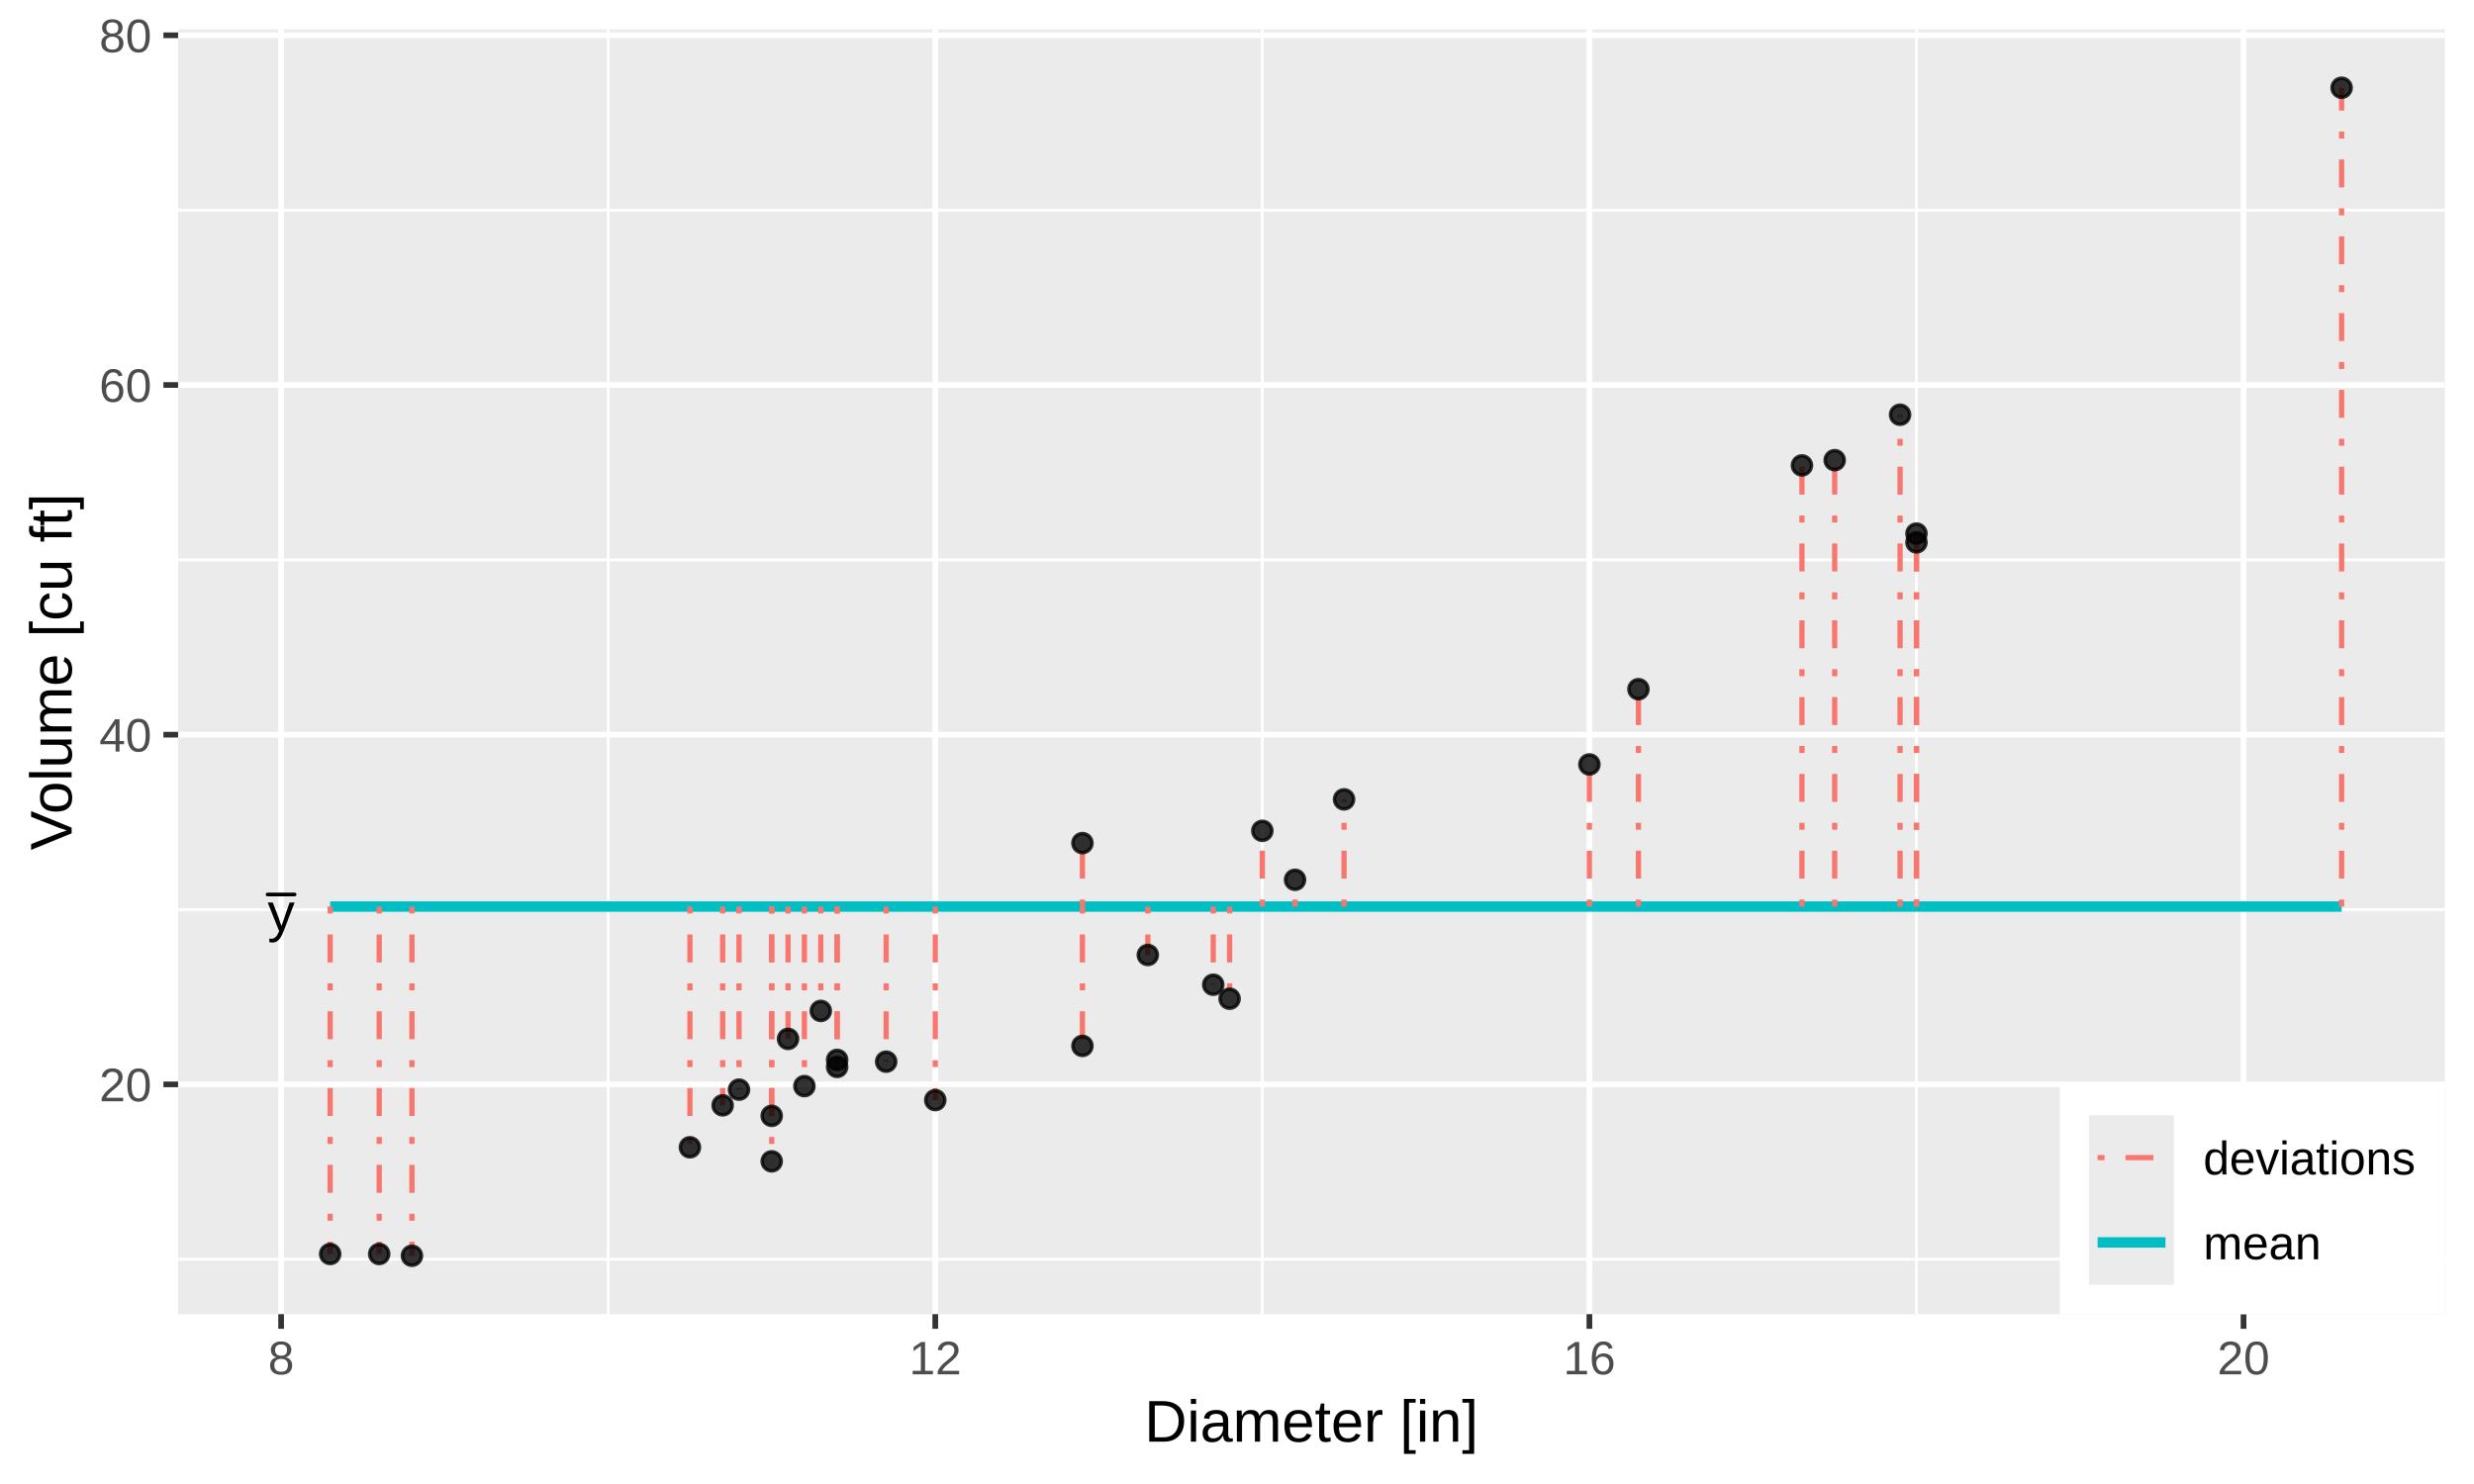
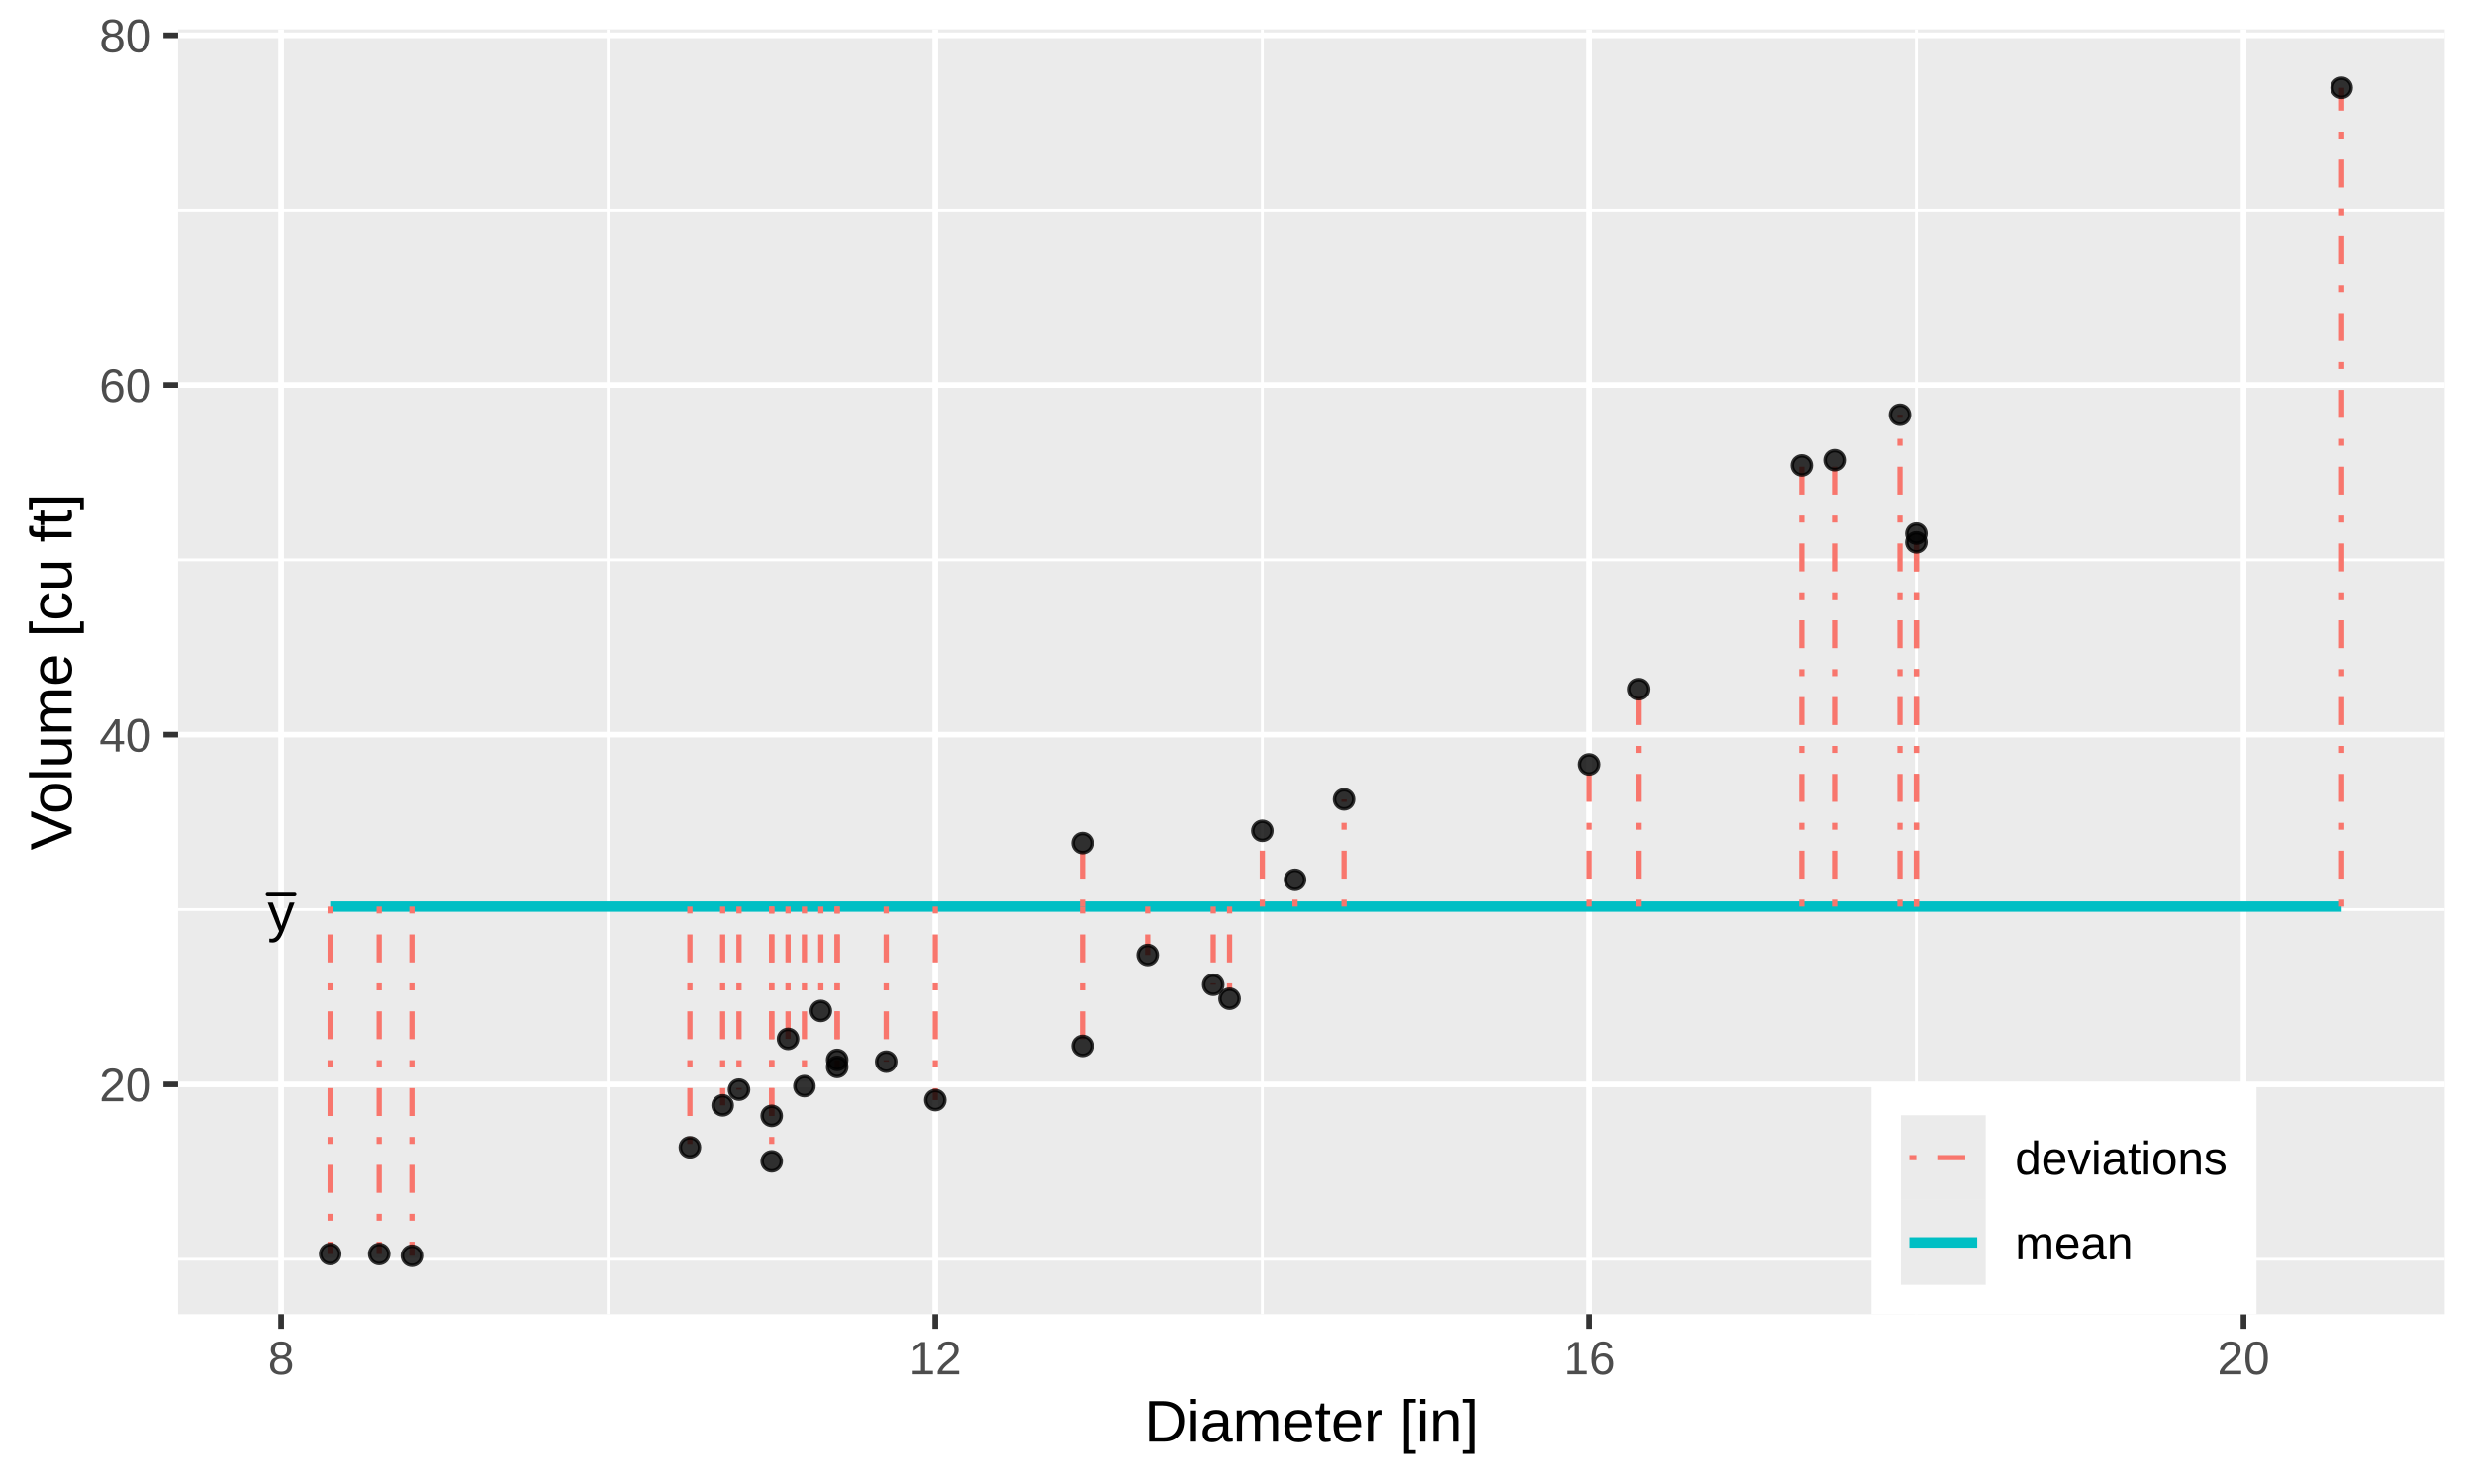
<svg xmlns="http://www.w3.org/2000/svg" class="svglite" width="504.00pt" height="302.40pt" viewBox="0 0 504.00 302.40">
  <defs>
    <style type="text/css">
    .svglite line, .svglite polyline, .svglite polygon, .svglite path, .svglite rect, .svglite circle {
      fill: none;
      stroke: #000000;
      stroke-linecap: round;
      stroke-linejoin: round;
      stroke-miterlimit: 10.00;
    }
    .svglite text {
      white-space: pre;
    }
  </style>
  </defs>
  <rect width="100%" height="100%" style="stroke: none; fill: #FFFFFF;" />
  <defs>
    <clipPath id="cpMC4wMHw1MDQuMDB8MC4wMHwzMDIuNDA=">
      <rect x="0.00" y="0.00" width="504.00" height="302.40" />
    </clipPath>
  </defs>
  <g clip-path="url(#cpMC4wMHw1MDQuMDB8MC4wMHwzMDIuNDA=)">
    <rect x="0.00" y="0.00" width="504.00" height="302.40" style="stroke-width: 1.16; stroke: #FFFFFF; fill: #FFFFFF;" />
  </g>
  <defs>
    <clipPath id="cpMzYuMjh8NDk4LjAyfDUuOTh8MjY3Ljc5">
      <rect x="36.28" y="5.98" width="461.75" height="261.81" />
    </clipPath>
  </defs>
  <g clip-path="url(#cpMzYuMjh8NDk4LjAyfDUuOTh8MjY3Ljc5)">
    <rect x="36.28" y="5.98" width="461.75" height="261.81" style="stroke-width: 1.16; stroke: none; fill: #EBEBEB;" />
    <polyline points="36.28,256.60 498.02,256.60 " style="stroke-width: 0.58; stroke: #FFFFFF; stroke-linecap: butt;" />
    <polyline points="36.28,185.34 498.02,185.34 " style="stroke-width: 0.58; stroke: #FFFFFF; stroke-linecap: butt;" />
    <polyline points="36.28,114.08 498.02,114.08 " style="stroke-width: 0.58; stroke: #FFFFFF; stroke-linecap: butt;" />
    <polyline points="36.28,42.82 498.02,42.82 " style="stroke-width: 0.58; stroke: #FFFFFF; stroke-linecap: butt;" />
    <polyline points="123.90,267.79 123.90,5.98 " style="stroke-width: 0.58; stroke: #FFFFFF; stroke-linecap: butt;" />
    <polyline points="257.16,267.79 257.16,5.98 " style="stroke-width: 0.58; stroke: #FFFFFF; stroke-linecap: butt;" />
    <polyline points="390.42,267.79 390.42,5.98 " style="stroke-width: 0.58; stroke: #FFFFFF; stroke-linecap: butt;" />
    <polyline points="36.28,220.97 498.02,220.97 " style="stroke-width: 1.16; stroke: #FFFFFF; stroke-linecap: butt;" />
    <polyline points="36.28,149.71 498.02,149.71 " style="stroke-width: 1.16; stroke: #FFFFFF; stroke-linecap: butt;" />
    <polyline points="36.28,78.45 498.02,78.45 " style="stroke-width: 1.16; stroke: #FFFFFF; stroke-linecap: butt;" />
    <polyline points="36.28,7.19 498.02,7.19 " style="stroke-width: 1.16; stroke: #FFFFFF; stroke-linecap: butt;" />
    <polyline points="57.27,267.79 57.27,5.98 " style="stroke-width: 1.16; stroke: #FFFFFF; stroke-linecap: butt;" />
    <polyline points="190.53,267.79 190.53,5.98 " style="stroke-width: 1.16; stroke: #FFFFFF; stroke-linecap: butt;" />
    <polyline points="323.79,267.79 323.79,5.98 " style="stroke-width: 1.16; stroke: #FFFFFF; stroke-linecap: butt;" />
    <polyline points="457.05,267.79 457.05,5.98 " style="stroke-width: 1.16; stroke: #FFFFFF; stroke-linecap: butt;" />
    <polyline points="67.26,184.73 77.25,184.73 83.92,184.73 140.55,184.73 147.22,184.73 150.55,184.73 157.21,184.73 157.21,184.73 160.54,184.73 163.87,184.73 167.21,184.73 170.54,184.73 170.54,184.73 180.53,184.73 190.53,184.73 220.51,184.73 220.51,184.73 233.83,184.73 247.16,184.73 250.49,184.73 257.16,184.73 263.82,184.73 273.81,184.73 323.79,184.73 333.78,184.73 367.09,184.73 373.76,184.73 387.08,184.73 390.42,184.73 390.42,184.73 477.03,184.73 " style="stroke-width: 2.13; stroke: #00BFC4; stroke-linecap: butt;" />
    <line x1="67.26" y1="184.73" x2="67.26" y2="255.53" style="stroke-width: 1.07; stroke: #F8766D; stroke-dasharray: 1.42,4.27,5.69,4.27; stroke-linecap: butt;" />
    <line x1="77.25" y1="184.73" x2="77.25" y2="255.53" style="stroke-width: 1.07; stroke: #F8766D; stroke-dasharray: 1.42,4.27,5.69,4.27; stroke-linecap: butt;" />
    <line x1="83.92" y1="184.73" x2="83.92" y2="255.89" style="stroke-width: 1.07; stroke: #F8766D; stroke-dasharray: 1.42,4.27,5.69,4.27; stroke-linecap: butt;" />
    <line x1="140.55" y1="184.73" x2="140.55" y2="233.79" style="stroke-width: 1.07; stroke: #F8766D; stroke-dasharray: 1.42,4.27,5.69,4.27; stroke-linecap: butt;" />
    <line x1="147.22" y1="184.73" x2="147.22" y2="225.24" style="stroke-width: 1.07; stroke: #F8766D; stroke-dasharray: 1.42,4.27,5.69,4.27; stroke-linecap: butt;" />
    <line x1="150.55" y1="184.73" x2="150.55" y2="222.04" style="stroke-width: 1.07; stroke: #F8766D; stroke-dasharray: 1.42,4.27,5.69,4.27; stroke-linecap: butt;" />
    <line x1="157.21" y1="184.73" x2="157.21" y2="236.65" style="stroke-width: 1.07; stroke: #F8766D; stroke-dasharray: 1.42,4.27,5.69,4.27; stroke-linecap: butt;" />
    <line x1="157.21" y1="184.73" x2="157.21" y2="227.38" style="stroke-width: 1.07; stroke: #F8766D; stroke-dasharray: 1.42,4.27,5.69,4.27; stroke-linecap: butt;" />
    <line x1="160.54" y1="184.73" x2="160.54" y2="211.70" style="stroke-width: 1.07; stroke: #F8766D; stroke-dasharray: 1.42,4.27,5.69,4.27; stroke-linecap: butt;" />
    <line x1="163.87" y1="184.73" x2="163.87" y2="221.32" style="stroke-width: 1.07; stroke: #F8766D; stroke-dasharray: 1.42,4.27,5.69,4.27; stroke-linecap: butt;" />
    <line x1="167.21" y1="184.73" x2="167.21" y2="206.00" style="stroke-width: 1.07; stroke: #F8766D; stroke-dasharray: 1.42,4.27,5.69,4.27; stroke-linecap: butt;" />
    <line x1="170.54" y1="184.73" x2="170.54" y2="217.41" style="stroke-width: 1.07; stroke: #F8766D; stroke-dasharray: 1.42,4.27,5.69,4.27; stroke-linecap: butt;" />
    <line x1="170.54" y1="184.73" x2="170.54" y2="215.98" style="stroke-width: 1.07; stroke: #F8766D; stroke-dasharray: 1.42,4.27,5.69,4.27; stroke-linecap: butt;" />
    <line x1="180.53" y1="184.73" x2="180.53" y2="216.34" style="stroke-width: 1.07; stroke: #F8766D; stroke-dasharray: 1.42,4.27,5.69,4.27; stroke-linecap: butt;" />
    <line x1="190.53" y1="184.73" x2="190.53" y2="224.17" style="stroke-width: 1.07; stroke: #F8766D; stroke-dasharray: 1.42,4.27,5.69,4.27; stroke-linecap: butt;" />
    <line x1="220.51" y1="184.73" x2="220.51" y2="213.13" style="stroke-width: 1.07; stroke: #F8766D; stroke-dasharray: 1.42,4.27,5.69,4.27; stroke-linecap: butt;" />
    <line x1="220.51" y1="184.73" x2="220.51" y2="171.80" style="stroke-width: 1.07; stroke: #F8766D; stroke-dasharray: 1.42,4.27,5.69,4.27; stroke-linecap: butt;" />
    <line x1="233.83" y1="184.73" x2="233.83" y2="194.60" style="stroke-width: 1.07; stroke: #F8766D; stroke-dasharray: 1.42,4.27,5.69,4.27; stroke-linecap: butt;" />
    <line x1="247.16" y1="184.73" x2="247.16" y2="200.66" style="stroke-width: 1.07; stroke: #F8766D; stroke-dasharray: 1.42,4.27,5.69,4.27; stroke-linecap: butt;" />
    <line x1="250.49" y1="184.73" x2="250.49" y2="203.51" style="stroke-width: 1.07; stroke: #F8766D; stroke-dasharray: 1.42,4.27,5.69,4.27; stroke-linecap: butt;" />
    <line x1="257.16" y1="184.73" x2="257.16" y2="169.30" style="stroke-width: 1.07; stroke: #F8766D; stroke-dasharray: 1.42,4.27,5.69,4.27; stroke-linecap: butt;" />
    <line x1="263.82" y1="184.73" x2="263.82" y2="179.28" style="stroke-width: 1.07; stroke: #F8766D; stroke-dasharray: 1.42,4.27,5.69,4.27; stroke-linecap: butt;" />
    <line x1="273.81" y1="184.73" x2="273.81" y2="162.89" style="stroke-width: 1.07; stroke: #F8766D; stroke-dasharray: 1.42,4.27,5.69,4.27; stroke-linecap: butt;" />
    <line x1="323.79" y1="184.73" x2="323.79" y2="155.77" style="stroke-width: 1.07; stroke: #F8766D; stroke-dasharray: 1.42,4.27,5.69,4.27; stroke-linecap: butt;" />
    <line x1="333.78" y1="184.73" x2="333.78" y2="140.44" style="stroke-width: 1.07; stroke: #F8766D; stroke-dasharray: 1.42,4.27,5.69,4.27; stroke-linecap: butt;" />
    <line x1="367.09" y1="184.73" x2="367.09" y2="94.84" style="stroke-width: 1.07; stroke: #F8766D; stroke-dasharray: 1.42,4.27,5.69,4.27; stroke-linecap: butt;" />
    <line x1="373.76" y1="184.73" x2="373.76" y2="93.77" style="stroke-width: 1.07; stroke: #F8766D; stroke-dasharray: 1.42,4.27,5.69,4.27; stroke-linecap: butt;" />
    <line x1="387.08" y1="184.73" x2="387.08" y2="84.51" style="stroke-width: 1.07; stroke: #F8766D; stroke-dasharray: 1.42,4.27,5.69,4.27; stroke-linecap: butt;" />
    <line x1="390.42" y1="184.73" x2="390.42" y2="108.73" style="stroke-width: 1.07; stroke: #F8766D; stroke-dasharray: 1.42,4.27,5.69,4.27; stroke-linecap: butt;" />
    <line x1="390.42" y1="184.73" x2="390.42" y2="110.52" style="stroke-width: 1.07; stroke: #F8766D; stroke-dasharray: 1.42,4.27,5.69,4.27; stroke-linecap: butt;" />
    <line x1="477.03" y1="184.73" x2="477.03" y2="17.88" style="stroke-width: 1.07; stroke: #F8766D; stroke-dasharray: 1.42,4.27,5.69,4.27; stroke-linecap: butt;" />
    <circle cx="67.26" cy="255.53" r="1.95" style="stroke-width: 0.71; stroke: #000000; stroke-opacity: 0.80; fill: #000000; fill-opacity: 0.80;" />
    <circle cx="77.25" cy="255.53" r="1.95" style="stroke-width: 0.71; stroke: #000000; stroke-opacity: 0.80; fill: #000000; fill-opacity: 0.80;" />
    <circle cx="83.92" cy="255.89" r="1.95" style="stroke-width: 0.71; stroke: #000000; stroke-opacity: 0.80; fill: #000000; fill-opacity: 0.80;" />
    <circle cx="140.55" cy="233.79" r="1.95" style="stroke-width: 0.71; stroke: #000000; stroke-opacity: 0.80; fill: #000000; fill-opacity: 0.80;" />
    <circle cx="147.22" cy="225.24" r="1.95" style="stroke-width: 0.71; stroke: #000000; stroke-opacity: 0.80; fill: #000000; fill-opacity: 0.80;" />
    <circle cx="150.55" cy="222.04" r="1.95" style="stroke-width: 0.71; stroke: #000000; stroke-opacity: 0.80; fill: #000000; fill-opacity: 0.80;" />
    <circle cx="157.21" cy="236.65" r="1.95" style="stroke-width: 0.71; stroke: #000000; stroke-opacity: 0.80; fill: #000000; fill-opacity: 0.80;" />
    <circle cx="157.21" cy="227.38" r="1.95" style="stroke-width: 0.71; stroke: #000000; stroke-opacity: 0.80; fill: #000000; fill-opacity: 0.80;" />
    <circle cx="160.54" cy="211.70" r="1.95" style="stroke-width: 0.71; stroke: #000000; stroke-opacity: 0.80; fill: #000000; fill-opacity: 0.80;" />
    <circle cx="163.87" cy="221.32" r="1.95" style="stroke-width: 0.71; stroke: #000000; stroke-opacity: 0.80; fill: #000000; fill-opacity: 0.80;" />
    <circle cx="167.21" cy="206.00" r="1.95" style="stroke-width: 0.71; stroke: #000000; stroke-opacity: 0.80; fill: #000000; fill-opacity: 0.80;" />
    <circle cx="170.54" cy="217.41" r="1.95" style="stroke-width: 0.71; stroke: #000000; stroke-opacity: 0.80; fill: #000000; fill-opacity: 0.80;" />
    <circle cx="170.54" cy="215.98" r="1.95" style="stroke-width: 0.71; stroke: #000000; stroke-opacity: 0.80; fill: #000000; fill-opacity: 0.80;" />
    <circle cx="180.53" cy="216.34" r="1.95" style="stroke-width: 0.71; stroke: #000000; stroke-opacity: 0.80; fill: #000000; fill-opacity: 0.80;" />
    <circle cx="190.53" cy="224.17" r="1.95" style="stroke-width: 0.71; stroke: #000000; stroke-opacity: 0.80; fill: #000000; fill-opacity: 0.80;" />
    <circle cx="220.51" cy="213.13" r="1.95" style="stroke-width: 0.71; stroke: #000000; stroke-opacity: 0.80; fill: #000000; fill-opacity: 0.80;" />
    <circle cx="220.51" cy="171.80" r="1.95" style="stroke-width: 0.71; stroke: #000000; stroke-opacity: 0.80; fill: #000000; fill-opacity: 0.80;" />
    <circle cx="233.83" cy="194.60" r="1.95" style="stroke-width: 0.71; stroke: #000000; stroke-opacity: 0.80; fill: #000000; fill-opacity: 0.80;" />
    <circle cx="247.16" cy="200.66" r="1.95" style="stroke-width: 0.71; stroke: #000000; stroke-opacity: 0.80; fill: #000000; fill-opacity: 0.80;" />
    <circle cx="250.49" cy="203.51" r="1.95" style="stroke-width: 0.71; stroke: #000000; stroke-opacity: 0.80; fill: #000000; fill-opacity: 0.80;" />
    <circle cx="257.16" cy="169.30" r="1.95" style="stroke-width: 0.71; stroke: #000000; stroke-opacity: 0.80; fill: #000000; fill-opacity: 0.80;" />
    <circle cx="263.82" cy="179.28" r="1.95" style="stroke-width: 0.71; stroke: #000000; stroke-opacity: 0.80; fill: #000000; fill-opacity: 0.80;" />
    <circle cx="273.81" cy="162.89" r="1.95" style="stroke-width: 0.71; stroke: #000000; stroke-opacity: 0.80; fill: #000000; fill-opacity: 0.80;" />
    <circle cx="323.79" cy="155.77" r="1.95" style="stroke-width: 0.71; stroke: #000000; stroke-opacity: 0.80; fill: #000000; fill-opacity: 0.80;" />
    <circle cx="333.78" cy="140.44" r="1.95" style="stroke-width: 0.71; stroke: #000000; stroke-opacity: 0.80; fill: #000000; fill-opacity: 0.80;" />
    <circle cx="367.09" cy="94.84" r="1.95" style="stroke-width: 0.71; stroke: #000000; stroke-opacity: 0.80; fill: #000000; fill-opacity: 0.80;" />
    <circle cx="373.76" cy="93.77" r="1.95" style="stroke-width: 0.71; stroke: #000000; stroke-opacity: 0.80; fill: #000000; fill-opacity: 0.80;" />
    <circle cx="387.08" cy="84.51" r="1.95" style="stroke-width: 0.71; stroke: #000000; stroke-opacity: 0.80; fill: #000000; fill-opacity: 0.80;" />
    <circle cx="390.42" cy="108.73" r="1.95" style="stroke-width: 0.71; stroke: #000000; stroke-opacity: 0.80; fill: #000000; fill-opacity: 0.80;" />
    <circle cx="390.42" cy="110.52" r="1.95" style="stroke-width: 0.71; stroke: #000000; stroke-opacity: 0.80; fill: #000000; fill-opacity: 0.80;" />
    <circle cx="477.03" cy="17.88" r="1.95" style="stroke-width: 0.71; stroke: #000000; stroke-opacity: 0.80; fill: #000000; fill-opacity: 0.80;" />
    <text x="54.51" y="189.76" style="font-size: 11.04px; font-family: &quot;Arial&quot;;" textLength="5.52px" lengthAdjust="spacingAndGlyphs">y</text>
    <polyline points="54.51,182.27 60.02,182.27 " style="stroke-width: 0.75;" />
  </g>
  <g clip-path="url(#cpMC4wMHw1MDQuMDB8MC4wMHwzMDIuNDA=)">
    <text x="30.90" y="224.41" text-anchor="end" style="font-size: 9.60px;fill: #4D4D4D; font-family: &quot;Arial&quot;;" textLength="10.67px" lengthAdjust="spacingAndGlyphs">20</text>
    <text x="30.90" y="153.15" text-anchor="end" style="font-size: 9.60px;fill: #4D4D4D; font-family: &quot;Arial&quot;;" textLength="10.67px" lengthAdjust="spacingAndGlyphs">40</text>
    <text x="30.90" y="81.89" text-anchor="end" style="font-size: 9.60px;fill: #4D4D4D; font-family: &quot;Arial&quot;;" textLength="10.67px" lengthAdjust="spacingAndGlyphs">60</text>
    <text x="30.90" y="10.63" text-anchor="end" style="font-size: 9.60px;fill: #4D4D4D; font-family: &quot;Arial&quot;;" textLength="10.67px" lengthAdjust="spacingAndGlyphs">80</text>
    <polyline points="33.29,220.97 36.28,220.97 " style="stroke-width: 1.16; stroke: #333333; stroke-linecap: butt;" />
    <polyline points="33.29,149.71 36.28,149.71 " style="stroke-width: 1.16; stroke: #333333; stroke-linecap: butt;" />
    <polyline points="33.29,78.45 36.28,78.45 " style="stroke-width: 1.16; stroke: #333333; stroke-linecap: butt;" />
    <polyline points="33.29,7.19 36.28,7.19 " style="stroke-width: 1.16; stroke: #333333; stroke-linecap: butt;" />
    <polyline points="57.27,270.77 57.27,267.79 " style="stroke-width: 1.16; stroke: #333333; stroke-linecap: butt;" />
    <polyline points="190.53,270.77 190.53,267.79 " style="stroke-width: 1.16; stroke: #333333; stroke-linecap: butt;" />
    <polyline points="323.79,270.77 323.79,267.79 " style="stroke-width: 1.16; stroke: #333333; stroke-linecap: butt;" />
    <polyline points="457.05,270.77 457.05,267.79 " style="stroke-width: 1.16; stroke: #333333; stroke-linecap: butt;" />
    <text x="57.27" y="280.05" text-anchor="middle" style="font-size: 9.60px;fill: #4D4D4D; font-family: &quot;Arial&quot;;" textLength="5.34px" lengthAdjust="spacingAndGlyphs">8</text>
    <text x="190.53" y="280.05" text-anchor="middle" style="font-size: 9.60px;fill: #4D4D4D; font-family: &quot;Arial&quot;;" textLength="10.67px" lengthAdjust="spacingAndGlyphs">12</text>
    <text x="323.79" y="280.05" text-anchor="middle" style="font-size: 9.60px;fill: #4D4D4D; font-family: &quot;Arial&quot;;" textLength="10.67px" lengthAdjust="spacingAndGlyphs">16</text>
    <text x="457.05" y="280.05" text-anchor="middle" style="font-size: 9.60px;fill: #4D4D4D; font-family: &quot;Arial&quot;;" textLength="10.67px" lengthAdjust="spacingAndGlyphs">20</text>
    <text x="267.15" y="293.77" text-anchor="middle" style="font-size: 12.00px; font-family: &quot;Arial&quot;;" textLength="68.02px" lengthAdjust="spacingAndGlyphs">Diameter [in]</text>
    <text transform="translate(14.59,136.88) rotate(-90)" text-anchor="middle" style="font-size: 12.00px; font-family: &quot;Arial&quot;;" textLength="73.36px" lengthAdjust="spacingAndGlyphs">Volume [cu ft]</text>
-     <rect x="419.62" y="221.27" width="78.41" height="46.52" style="stroke-width: 1.16; stroke: none; fill: #FFFFFF;" />
-     <rect x="425.59" y="227.25" width="17.28" height="17.28" style="stroke-width: 1.16; stroke: none; fill: #EBEBEB;" />
-     <line x1="427.32" y1="235.89" x2="441.15" y2="235.89" style="stroke-width: 1.07; stroke: #F8766D; stroke-dasharray: 1.42,4.27,5.69,4.27; stroke-linecap: butt;" />
-     <rect x="425.59" y="244.53" width="17.28" height="17.28" style="stroke-width: 1.16; stroke: none; fill: #EBEBEB;" />
-     <line x1="427.32" y1="253.17" x2="441.15" y2="253.17" style="stroke-width: 2.13; stroke: #00BFC4; stroke-linecap: butt;" />
-     <text x="448.85" y="239.33" style="font-size: 9.60px; font-family: &quot;Arial&quot;;" textLength="43.19px" lengthAdjust="spacingAndGlyphs">deviations</text>
-     <text x="448.85" y="256.61" style="font-size: 9.60px; font-family: &quot;Arial&quot;;" textLength="24.00px" lengthAdjust="spacingAndGlyphs">mean</text>
+     <rect x="381.28" y="221.27" width="78.41" height="46.52" style="stroke-width: 1.16; stroke: none; fill: #FFFFFF;" />
+     <rect x="387.26" y="227.25" width="17.28" height="17.28" style="stroke-width: 1.16; stroke: none; fill: #EBEBEB;" />
+     <line x1="388.99" y1="235.89" x2="402.81" y2="235.89" style="stroke-width: 1.07; stroke: #F8766D; stroke-dasharray: 1.42,4.27,5.69,4.27; stroke-linecap: butt;" />
+     <rect x="387.26" y="244.53" width="17.28" height="17.28" style="stroke-width: 1.16; stroke: none; fill: #EBEBEB;" />
+     <line x1="388.99" y1="253.17" x2="402.81" y2="253.17" style="stroke-width: 2.13; stroke: #00BFC4; stroke-linecap: butt;" />
+     <text x="410.52" y="239.33" style="font-size: 9.60px; font-family: &quot;Arial&quot;;" textLength="43.19px" lengthAdjust="spacingAndGlyphs">deviations</text>
+     <text x="410.52" y="256.61" style="font-size: 9.60px; font-family: &quot;Arial&quot;;" textLength="24.00px" lengthAdjust="spacingAndGlyphs">mean</text>
  </g>
</svg>
